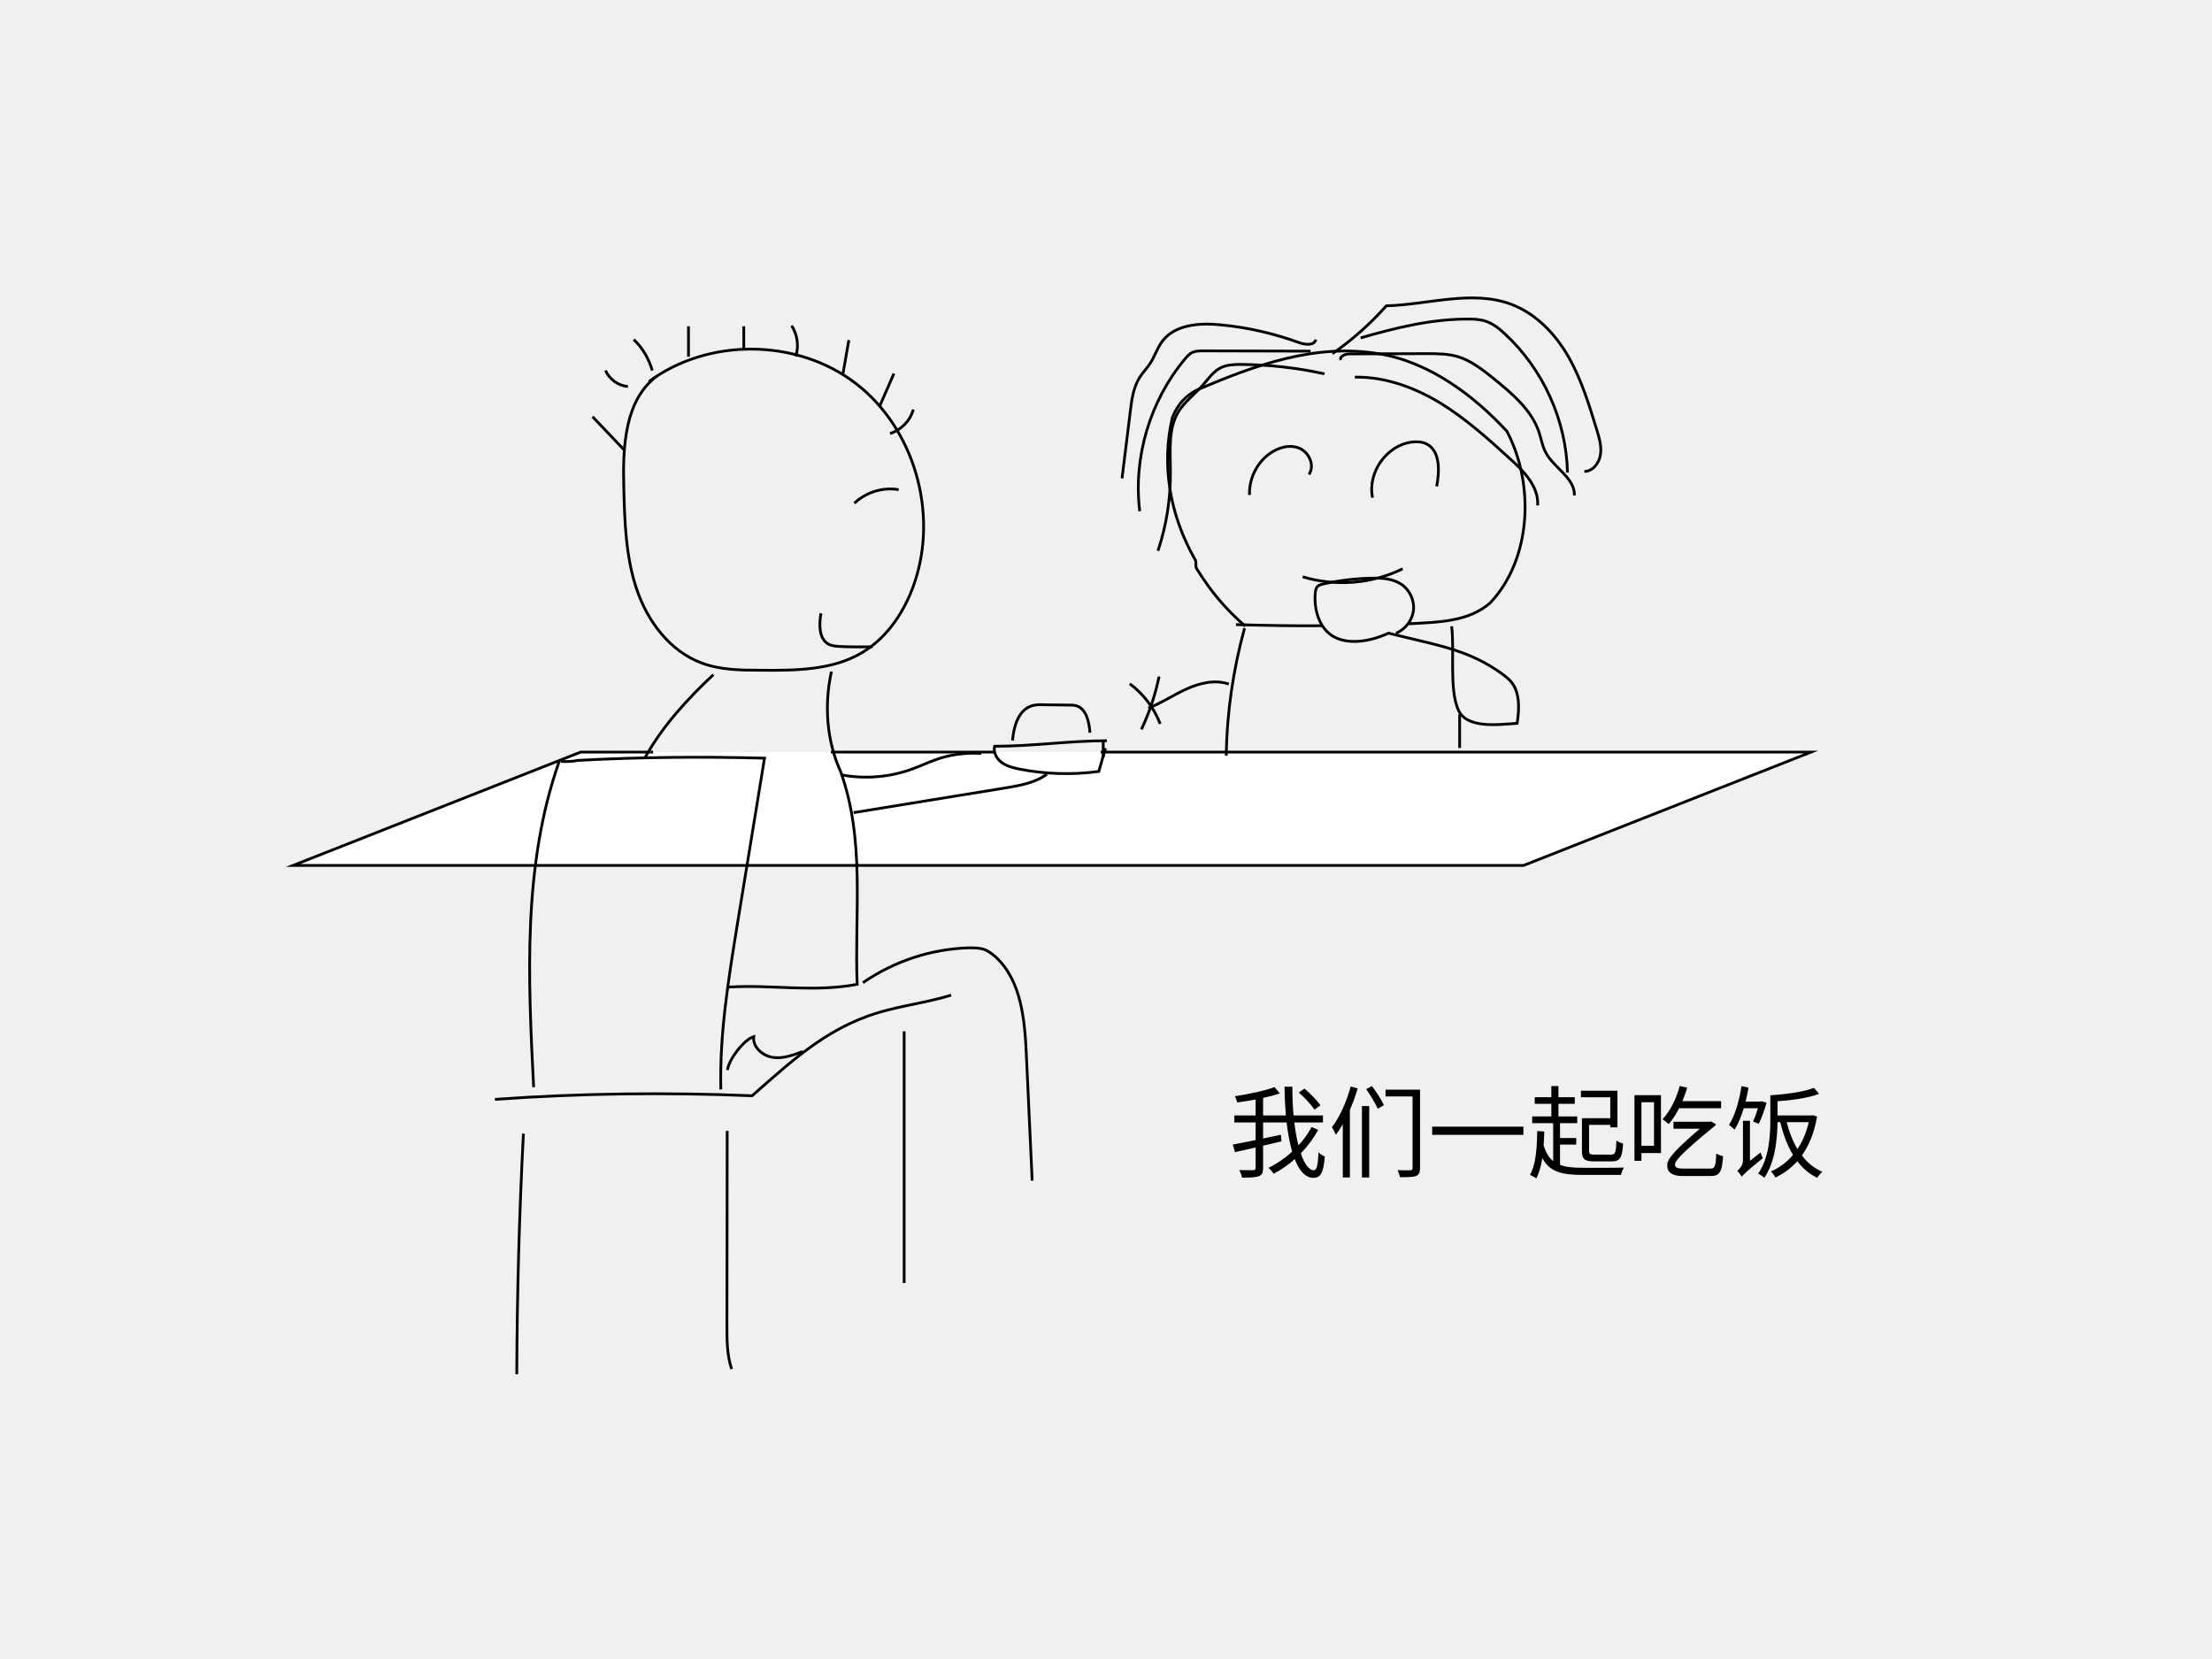
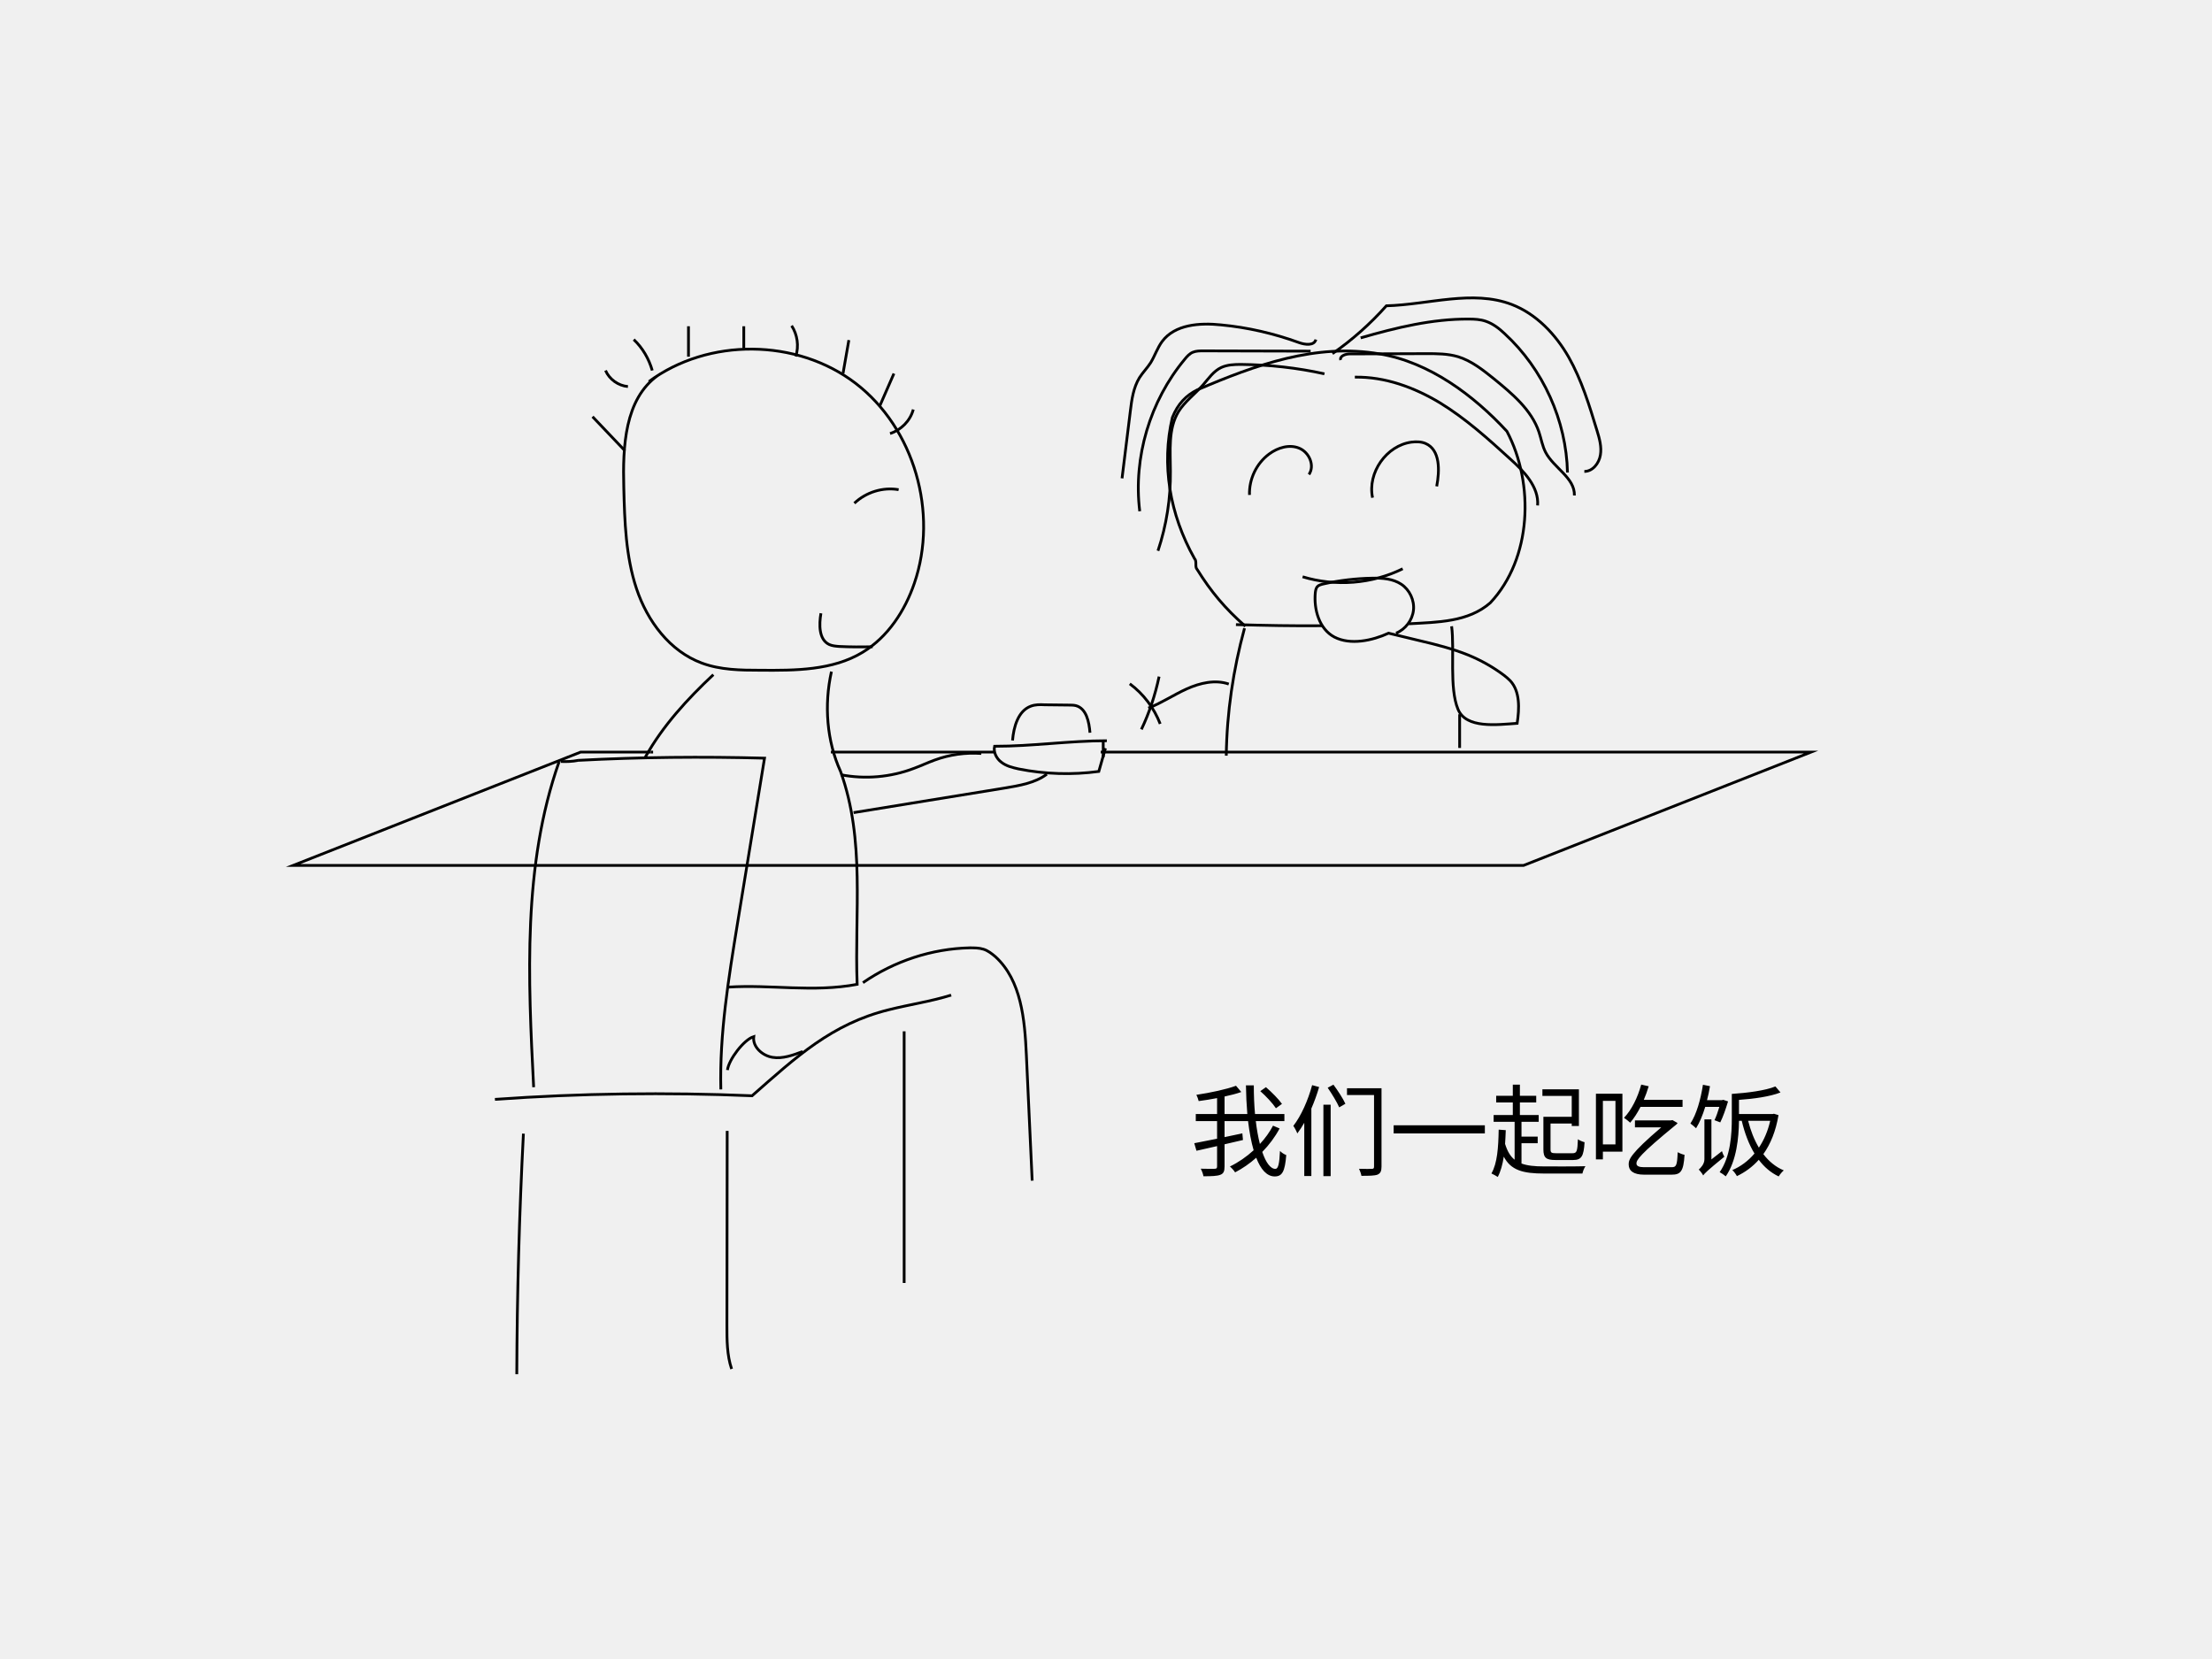
<svg xmlns="http://www.w3.org/2000/svg" version="1.1" id="page5" x="0px" y="0px" viewBox="0 0 800 600" enable-background="new 0 0 800 600" xml:space="preserve">
-   <polyline fill="#FFFFFF" stroke="#000000" stroke-miterlimit="10" points="398.1,272 655,272 551,313 106,313 210,272 210.7,272   235.4,272 " />
+   <polyline fill="none" stroke="#000000" stroke-miterlimit="10" points="398.1,272 655,272 551,313 106,313 210,272 210.7,272   235.4,272 " />
  <path fill="#FFFFFF" stroke="#000000" stroke-miterlimit="10" d="M398.1,272" />
  <path fill="#FFFFFF" stroke="#000000" stroke-miterlimit="10" d="M388.8,272" />
  <path fill="#FFFFFF" stroke="#000000" stroke-miterlimit="10" d="M300.5,272c20.5,0,39.5,0,59.5,0" />
  <path fill="#FFFFFF" stroke="#000000" stroke-miterlimit="10" d="M300.5,272" />
  <line fill="none" stroke="#000000" stroke-miterlimit="10" x1="235.4" y1="272" x2="236.2" y2="272" />
  <path fill="none" stroke="#000000" stroke-miterlimit="10" d="M237.9,135.8c-12,8.6-12.7,25.7-12.3,40.5c0.3,12.3,0.7,24.9,4.6,36.6  c3.9,11.7,12,22.6,23.6,26.9c6.7,2.5,14,2.6,21.1,2.6c12.7,0.1,26.2,0.1,37.1-6.5c9.1-5.5,15.3-15,18.7-25c8.7-25.4,0-56-21.3-72.3  c-21.2-16.2-53.2-16.5-74.7-0.6L237.9,135.8z" />
  <path fill="none" stroke="#000000" stroke-miterlimit="10" d="M258,244c-9.4,8.8-18.3,18.5-24.6,29.8" />
  <path fill="none" stroke="#000000" stroke-miterlimit="10" d="M263.4,357c15.6-1,30.6,2,46.6-1c-1-26,3-52-6-77c-5-11-6-24-3.3-36.1  " />
  <path fill="none" stroke="#000000" stroke-miterlimit="10" d="M202.2,275.5C189,313,191,354,193,393.2" />
  <path fill="none" stroke="#000000" stroke-miterlimit="10" d="M209,275c22.5-1.2,45-1.4,67.5-0.8c-3.3,20-6.5,40-9.8,59.9  c-3.2,19.8-6.5,39.8-6,59.9" />
  <path fill="none" stroke="#000000" stroke-miterlimit="10" d="M179,397.6c30.9-2.2,62-2.6,93-1.3c15.9-14,28.8-26,49.4-31.1  c7.5-1.9,15.2-3,22.6-5.3" />
  <path fill="none" stroke="#000000" stroke-miterlimit="10" d="M263,409c0,23.4-0.1,46.8-0.1,70.2c0,5.4,0,10.9,1.7,15.9" />
  <path fill="none" stroke="#000000" stroke-miterlimit="10" d="M189.3,410c-1.5,29-2.3,58-2.4,87" />
  <path fill="none" stroke="#000000" stroke-miterlimit="10" d="M327,373c0,30.3,0,60.7,0,91" />
  <path fill="none" stroke="#000000" stroke-miterlimit="10" d="M312.1,355.4c11.3-7.8,24.9-12.3,38.6-12.6c1.7,0,3.4,0,5,0.5  s3,1.6,4.3,2.7c9.4,8.6,10.6,22.7,11.2,35.5c0.7,15.2,1.4,30.4,2.1,45.5" />
  <path fill="none" stroke="#000000" stroke-miterlimit="10" d="M478.3,226.3c-10.4,0.1-20.9-0.1-31.3-0.4" />
  <path fill="none" stroke="#000000" stroke-miterlimit="10" d="M450.4,226.5C443,220,438,214,433,206c-1-1,0-3-1-4c-9-16-12-34-8-51  c2-5,5-8,9-10c21-9,43-17,66-13c18,3,34,15,46,28c10,19,9,46-6,62c-8,7-19,7-29.5,7.6" />
  <path fill="none" stroke="#000000" stroke-miterlimit="10" d="M471.1,208.6c11.9,3.6,25.1,2.6,36.2-2.9" />
  <path fill="none" stroke="#000000" stroke-miterlimit="10" d="M451.9,179c-0.2-5.7,2.5-11.4,7.1-14.8c3.1-2.3,7.3-3.6,10.9-2.1  s5.7,6.3,3.5,9.5" />
  <path fill="none" stroke="#000000" stroke-miterlimit="10" d="M496.4,180c-1.9-9,5-18.9,14.1-20.1c1.7-0.2,3.5-0.2,5.1,0.5  c5.3,2.3,5.1,9.8,4,15.5" />
  <path fill="none" stroke="#000000" stroke-miterlimit="10" d="M474,127c-12.9,0-25.9-0.1-38.8-0.1c-1.3,0-2.6,0-3.8,0.5  c-1.2,0.5-2.1,1.5-2.9,2.5c-12.6,15.1-18.7,35.5-16.3,55" />
  <path fill="none" stroke="#000000" stroke-miterlimit="10" d="M479,135.2c-9.9-2.2-20-3.3-30.2-3.4c-2.4,0-4.9,0.1-7.1,1.1  c-2.8,1.3-4.6,4-6.6,6.3c-2.9,3.3-6.6,6-8.9,9.7c-3.8,6.3-2.9,14.1-2.9,21.5c0.1,9.8-1.4,19.5-4.5,28.8" />
  <path fill="none" stroke="#000000" stroke-miterlimit="10" d="M484.9,130.2c-0.5-1.4,1.7-2.2,3.2-2.2c9.3,0,18.6-0.1,27.8-0.1  c3.8,0,7.7,0,11.4,1.1c4.9,1.5,9,4.8,13,8c6.6,5.4,13.6,11.2,16.3,19.3c0.8,2.4,1.2,5,2.4,7.3c3,5.7,10.6,9.2,10.4,15.6" />
  <path fill="none" stroke="#000000" stroke-miterlimit="10" d="M490,136.4c10.9-0.2,21.5,3.7,30.8,9.3c9.3,5.7,17.4,13,25.4,20.3  c5,4.5,10.4,10.1,9.9,16.8" />
  <path fill="none" stroke="#000000" stroke-miterlimit="10" d="M481.9,127.9c7.2-5,13.7-10.8,19.5-17.3c15.2-0.4,31.1-5.9,45.3-0.5  c8.9,3.4,15.9,10.8,20.6,19c4.7,8.3,7.5,17.5,10.3,26.7c0.9,2.9,1.7,5.9,1.2,8.8c-0.5,3-2.8,5.9-5.8,5.9" />
  <path fill="none" stroke="#000000" stroke-miterlimit="10" d="M475.9,122.8c-0.6,2.3-3.9,1.9-6.1,1.1c-9.1-3.3-18.6-5.5-28.2-6.4  c-7.7-0.8-16.7-0.2-21.3,6c-1.7,2.3-2.6,5.1-4.1,7.6c-1.2,1.9-2.9,3.6-4.1,5.5c-2.2,3.6-2.8,7.9-3.3,12.1c-1,8.1-2,16.2-3,24.3" />
  <path fill="none" stroke="#000000" stroke-miterlimit="10" d="M492.1,122.2c12.8-3.7,25.9-6.9,39.1-6.8c2.1,0,4.2,0.1,6.2,0.8  c2.6,0.9,4.8,2.6,6.8,4.5c13.9,12.8,22.3,31.4,22.7,50.2" />
  <path fill="none" stroke="#000000" stroke-miterlimit="10" d="M290.3,380.3c-3.5,1.3-7.2,2.7-10.9,2.1s-7.3-3.8-6.8-7.5  c-3.6,1.1-9.1,8.4-9.5,12.1" />
  <path fill="none" stroke="#000000" stroke-miterlimit="10" d="M214.3,150.7c3.9,4.1,7.8,8.2,11.7,12.3" />
  <path fill="none" stroke="#000000" stroke-miterlimit="10" d="M219,134c1.4,3.2,4.6,5.5,8.1,5.8" />
  <path fill="none" stroke="#000000" stroke-miterlimit="10" d="M229.2,122.8c3.2,3,5.5,7,6.7,11.2" />
  <path fill="none" stroke="#000000" stroke-miterlimit="10" d="M249,118c0,3.7,0,7.3,0,11" />
  <path fill="none" stroke="#000000" stroke-miterlimit="10" d="M269,118c0,2.7,0,5.3,0,8" />
  <path fill="none" stroke="#000000" stroke-miterlimit="10" d="M286.3,117.8c2.1,3.2,2.7,7.4,1.5,11.1" />
  <path fill="none" stroke="#000000" stroke-miterlimit="10" d="M307,123c-0.7,4-1.4,8-2.1,12" />
  <path fill="none" stroke="#000000" stroke-miterlimit="10" d="M323.3,135.1c-1.7,4-3.5,7.9-5.2,11.9" />
  <path fill="none" stroke="#000000" stroke-miterlimit="10" d="M330.3,148.1c-1.1,4.1-4.4,7.4-8.4,8.7" />
  <path fill="none" stroke="#000000" stroke-miterlimit="10" d="M309,182c4.2-4,10.3-5.9,16-4.9" />
  <path fill="none" stroke="#000000" stroke-miterlimit="10" d="M296.9,221.8c-0.7,4.1-0.8,9.5,3,11.3c1.1,0.5,2.4,0.6,3.6,0.7  c4,0.2,8.1,0.2,12.1,0.1" />
  <path fill="none" stroke="#000000" stroke-miterlimit="10" d="M308.7,293.9c18.2-3,36.4-5.9,54.7-8.9c5.3-0.9,10.9-1.8,15.2-5" />
  <path fill="none" stroke="#000000" stroke-miterlimit="10" d="M399.8,270.6c-0.8,2.8-1.6,5.6-2.4,8.4c-9.6,1.3-19.5,1-29-0.9  c-2.2-0.5-4.4-1-6.2-2.4c-1.8-1.3-3-3.7-2.5-5.8c13.8,0,26.9-2,40.6-2" />
  <path fill="none" stroke="#000000" stroke-miterlimit="10" d="M366.2,267.8c0.4-4.9,2-10.7,6.6-12.4c1.6-0.6,3.3-0.6,5-0.5  c2.9,0,5.9,0.1,8.8,0.1c0.8,0,1.7,0,2.5,0.2c3.8,1,4.8,5.9,5.1,9.8" />
  <path fill="none" stroke="#000000" stroke-miterlimit="10" d="M399,267.8c0,2,0,4.1,0,6.1" />
  <path fill="none" stroke="#000000" stroke-miterlimit="10" d="M450.1,227.2c-4.1,15-6.4,30.5-6.6,46.1" />
  <path fill="none" stroke="#000000" stroke-miterlimit="10" d="M525,226.5c1.1,8.5-0.9,22.3,2.3,30c2.9,7.1,14.1,5.6,21.4,5.1  c0.8-5.3,1.1-11.5-2.5-15.4c-0.7-0.7-1.5-1.4-2.3-2c-4-3-8.3-5.4-12.9-7.3c-5.7-2.3-11.6-3.8-17.6-5.2c-3.7-0.9-7.5-1.8-11.2-2.7  c-5.9,2.7-13.8,4.4-19.6,1.4c-5.5-2.9-7.5-10-6.9-16.1c0.1-0.7,0.2-1.5,0.7-2.1s1.4-0.8,2.2-1c5.8-1.3,11.8-2,17.7-2.1  c3.6-0.1,7.5,0.2,10.5,2.2s4.8,5.8,4.4,9.4s-2.9,6.9-6.3,8.3" />
  <path fill="none" stroke="#000000" stroke-miterlimit="10" d="M527.9,258.3c0,4.1,0,8.1,0,12.2" />
  <path fill="none" stroke="#000000" stroke-miterlimit="10" d="M444.4,247.4c-4.9-1.7-10.4-0.4-15.1,1.7c-4.7,2.1-9.1,5.1-14,7" />
  <path fill="none" stroke="#000000" stroke-miterlimit="10" d="M408.6,247.3c5,3.7,8.8,8.8,11,14.5" />
  <path fill="none" stroke="#000000" stroke-miterlimit="10" d="M419.2,244.7c-1.4,6.6-3.5,13-6.4,19.1" />
  <path fill="none" stroke="#000000" stroke-miterlimit="10" d="M304.1,280.2c8.8,1.7,18,0.9,26.4-2.3c2.5-0.9,5-2.1,7.5-3  c5.4-2,11.2-2.8,16.9-2.4" />
  <path fill="none" stroke="#000000" stroke-miterlimit="10" d="M202.8,275.4c2.1,0.1,4.3,0,6.3-0.4" />
-   <text transform="matrix(1 0 0 1 444.3947 422.987)" font-family="'YouYuan'" font-size="36px">我们一起吃饭</text>
+   <text transform="matrix(1 0 0 1 430.4561 422.4883)" font-family="'YouYuan'" font-size="36px">我们一起吃饭</text>
</svg>
